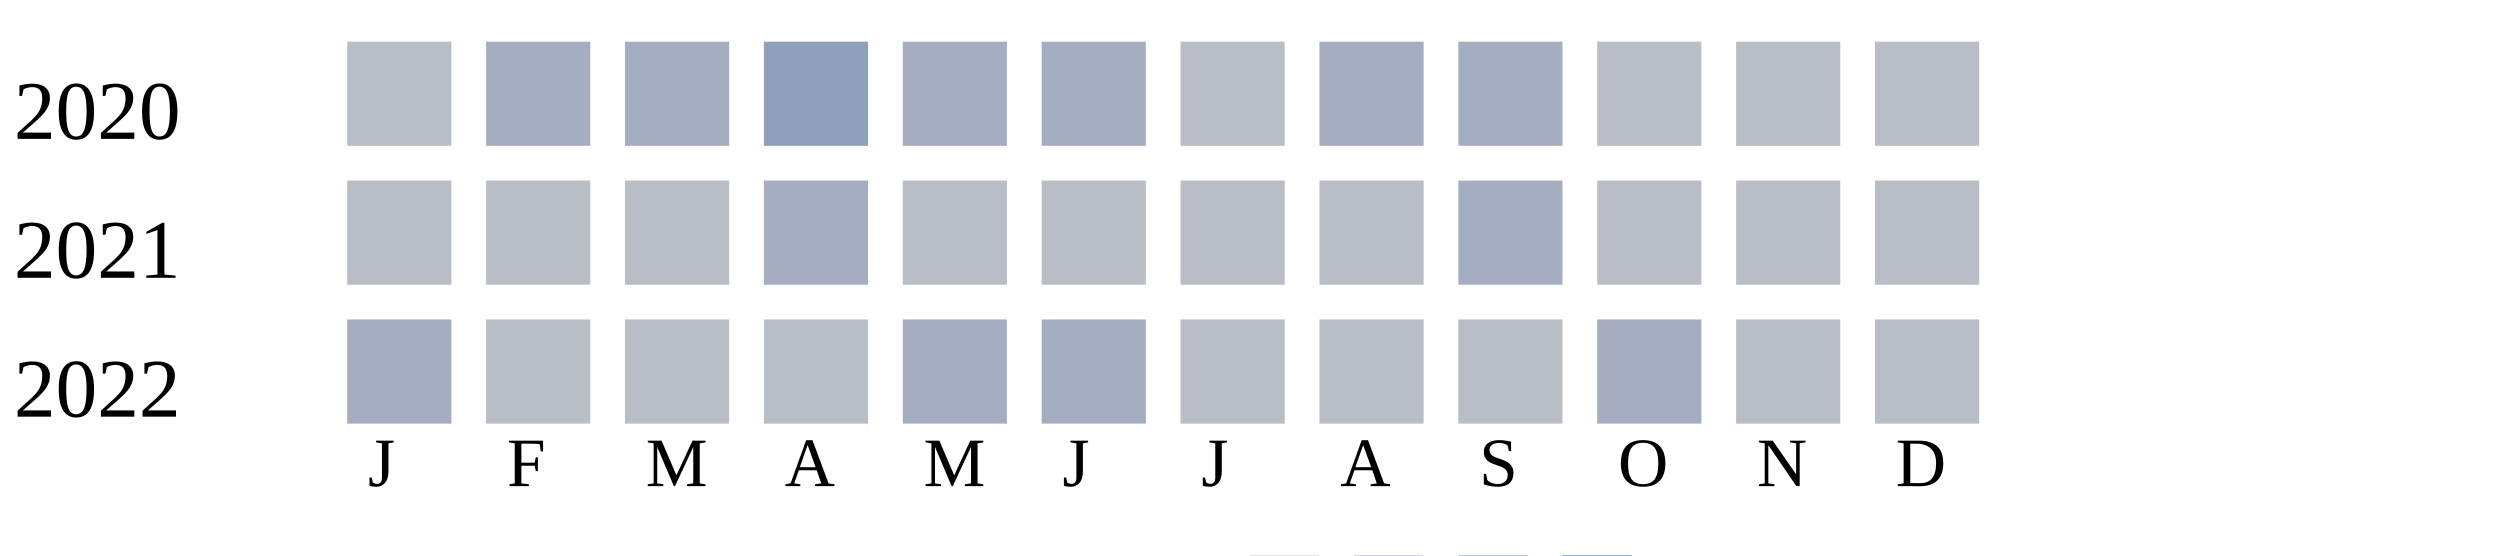
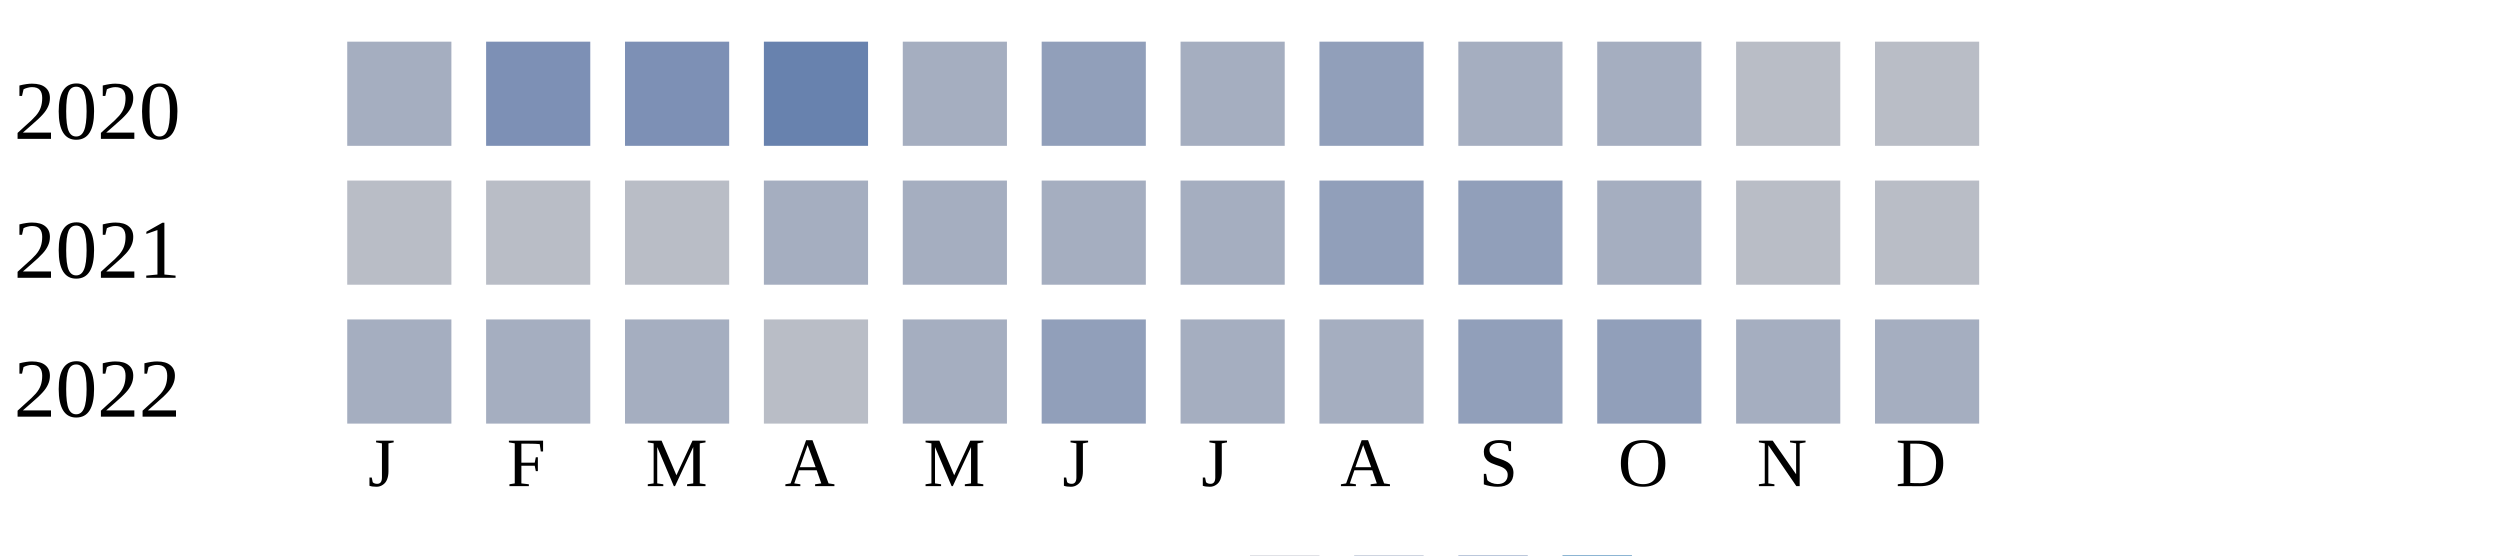
<svg xmlns="http://www.w3.org/2000/svg" width="360" height="80">
  <g transform="translate(0 0)">
    <text x="2" y="20">2020</text>
-     <rect x="50" y="6" width="15" height="15" fill="#b9bdc6" />
-     <rect x="70" y="6" width="15" height="15" fill="#a5aec0" />
-     <rect x="90" y="6" width="15" height="15" fill="#a5aec0" />
-     <rect x="110" y="6" width="15" height="15" fill="#919fba" />
+     <rect x="50" y="6" width="15" height="15" fill="#a5aec0" />
+     <rect x="70" y="6" width="15" height="15" fill="#7d90b5" />
+     <rect x="90" y="6" width="15" height="15" fill="#7d90b5" />
+     <rect x="110" y="6" width="15" height="15" fill="#6882ae" />
    <rect x="130" y="6" width="15" height="15" fill="#a5aec0" />
-     <rect x="150" y="6" width="15" height="15" fill="#a5aec0" />
-     <rect x="170" y="6" width="15" height="15" fill="#b9bdc6" />
-     <rect x="190" y="6" width="15" height="15" fill="#a5aec0" />
+     <rect x="150" y="6" width="15" height="15" fill="#919fba" />
+     <rect x="170" y="6" width="15" height="15" fill="#a5aec0" />
+     <rect x="190" y="6" width="15" height="15" fill="#919fba" />
    <rect x="210" y="6" width="15" height="15" fill="#a5aec0" />
-     <rect x="230" y="6" width="15" height="15" fill="#b9bdc6" />
+     <rect x="230" y="6" width="15" height="15" fill="#a5aec0" />
    <rect x="250" y="6" width="15" height="15" fill="#b9bdc6" />
    <rect x="270" y="6" width="15" height="15" fill="#b9bdc6" />
  </g>
  <g transform="translate(0 20)">
    <text x="2" y="20">2021</text>
    <rect x="50" y="6" width="15" height="15" fill="#b9bdc6" />
    <rect x="70" y="6" width="15" height="15" fill="#b9bdc6" />
    <rect x="90" y="6" width="15" height="15" fill="#b9bdc6" />
    <rect x="110" y="6" width="15" height="15" fill="#a5aec0" />
-     <rect x="130" y="6" width="15" height="15" fill="#b9bdc6" />
-     <rect x="150" y="6" width="15" height="15" fill="#b9bdc6" />
-     <rect x="170" y="6" width="15" height="15" fill="#b9bdc6" />
-     <rect x="190" y="6" width="15" height="15" fill="#b9bdc6" />
-     <rect x="210" y="6" width="15" height="15" fill="#a5aec0" />
-     <rect x="230" y="6" width="15" height="15" fill="#b9bdc6" />
+     <rect x="130" y="6" width="15" height="15" fill="#a5aec0" />
+     <rect x="150" y="6" width="15" height="15" fill="#a5aec0" />
+     <rect x="170" y="6" width="15" height="15" fill="#a5aec0" />
+     <rect x="190" y="6" width="15" height="15" fill="#919fba" />
+     <rect x="210" y="6" width="15" height="15" fill="#919fba" />
+     <rect x="230" y="6" width="15" height="15" fill="#a5aec0" />
    <rect x="250" y="6" width="15" height="15" fill="#b9bdc6" />
    <rect x="270" y="6" width="15" height="15" fill="#b9bdc6" />
  </g>
  <g transform="translate(0 40)">
    <text x="2" y="20">2022</text>
    <rect x="50" y="6" width="15" height="15" fill="#a5aec0" />
-     <rect x="70" y="6" width="15" height="15" fill="#b9bdc6" />
-     <rect x="90" y="6" width="15" height="15" fill="#b9bdc6" />
+     <rect x="70" y="6" width="15" height="15" fill="#a5aec0" />
+     <rect x="90" y="6" width="15" height="15" fill="#a5aec0" />
    <rect x="110" y="6" width="15" height="15" fill="#b9bdc6" />
    <rect x="130" y="6" width="15" height="15" fill="#a5aec0" />
-     <rect x="150" y="6" width="15" height="15" fill="#a5aec0" />
-     <rect x="170" y="6" width="15" height="15" fill="#b9bdc6" />
-     <rect x="190" y="6" width="15" height="15" fill="#b9bdc6" />
-     <rect x="210" y="6" width="15" height="15" fill="#b9bdc6" />
-     <rect x="230" y="6" width="15" height="15" fill="#a5aec0" />
-     <rect x="250" y="6" width="15" height="15" fill="#b9bdc6" />
-     <rect x="270" y="6" width="15" height="15" fill="#b9bdc6" />
+     <rect x="150" y="6" width="15" height="15" fill="#919fba" />
+     <rect x="170" y="6" width="15" height="15" fill="#a5aec0" />
+     <rect x="190" y="6" width="15" height="15" fill="#a5aec0" />
+     <rect x="210" y="6" width="15" height="15" fill="#919fba" />
+     <rect x="230" y="6" width="15" height="15" fill="#919fba" />
+     <rect x="250" y="6" width="15" height="15" fill="#a5aec0" />
+     <rect x="270" y="6" width="15" height="15" fill="#a5aec0" />
  </g>
  <text style="font-size: 10px; text-align: center" x="53" y="70">J</text>
  <text style="font-size: 10px; text-align: center" x="73" y="70">F</text>
  <text style="font-size: 10px; text-align: center" x="93" y="70">M</text>
  <text style="font-size: 10px; text-align: center" x="113" y="70">A</text>
  <text style="font-size: 10px; text-align: center" x="133" y="70">M</text>
  <text style="font-size: 10px; text-align: center" x="153" y="70">J</text>
  <text style="font-size: 10px; text-align: center" x="173" y="70">J</text>
  <text style="font-size: 10px; text-align: center" x="193" y="70">A</text>
  <text style="font-size: 10px; text-align: center" x="213" y="70">S</text>
  <text style="font-size: 10px; text-align: center" x="233" y="70">O</text>
  <text style="font-size: 10px; text-align: center" x="253" y="70">N</text>
  <text style="font-size: 10px; text-align: center" x="273" y="70">D</text>
  <text style="font-size: 10px;" x="155" y="89">Less</text>
  <rect fill="#b9bdc6" width="10" height="10" x="180" y="80" />
  <rect fill="#919fba" width="10" height="10" x="195" y="80" />
  <rect fill="#6882ae" width="10" height="10" x="210" y="80" />
  <rect fill="#005a9c" width="10" height="10" x="225" y="80" />
  <text x="240" y="89" style="font-size: 10px;">More</text>
</svg>
